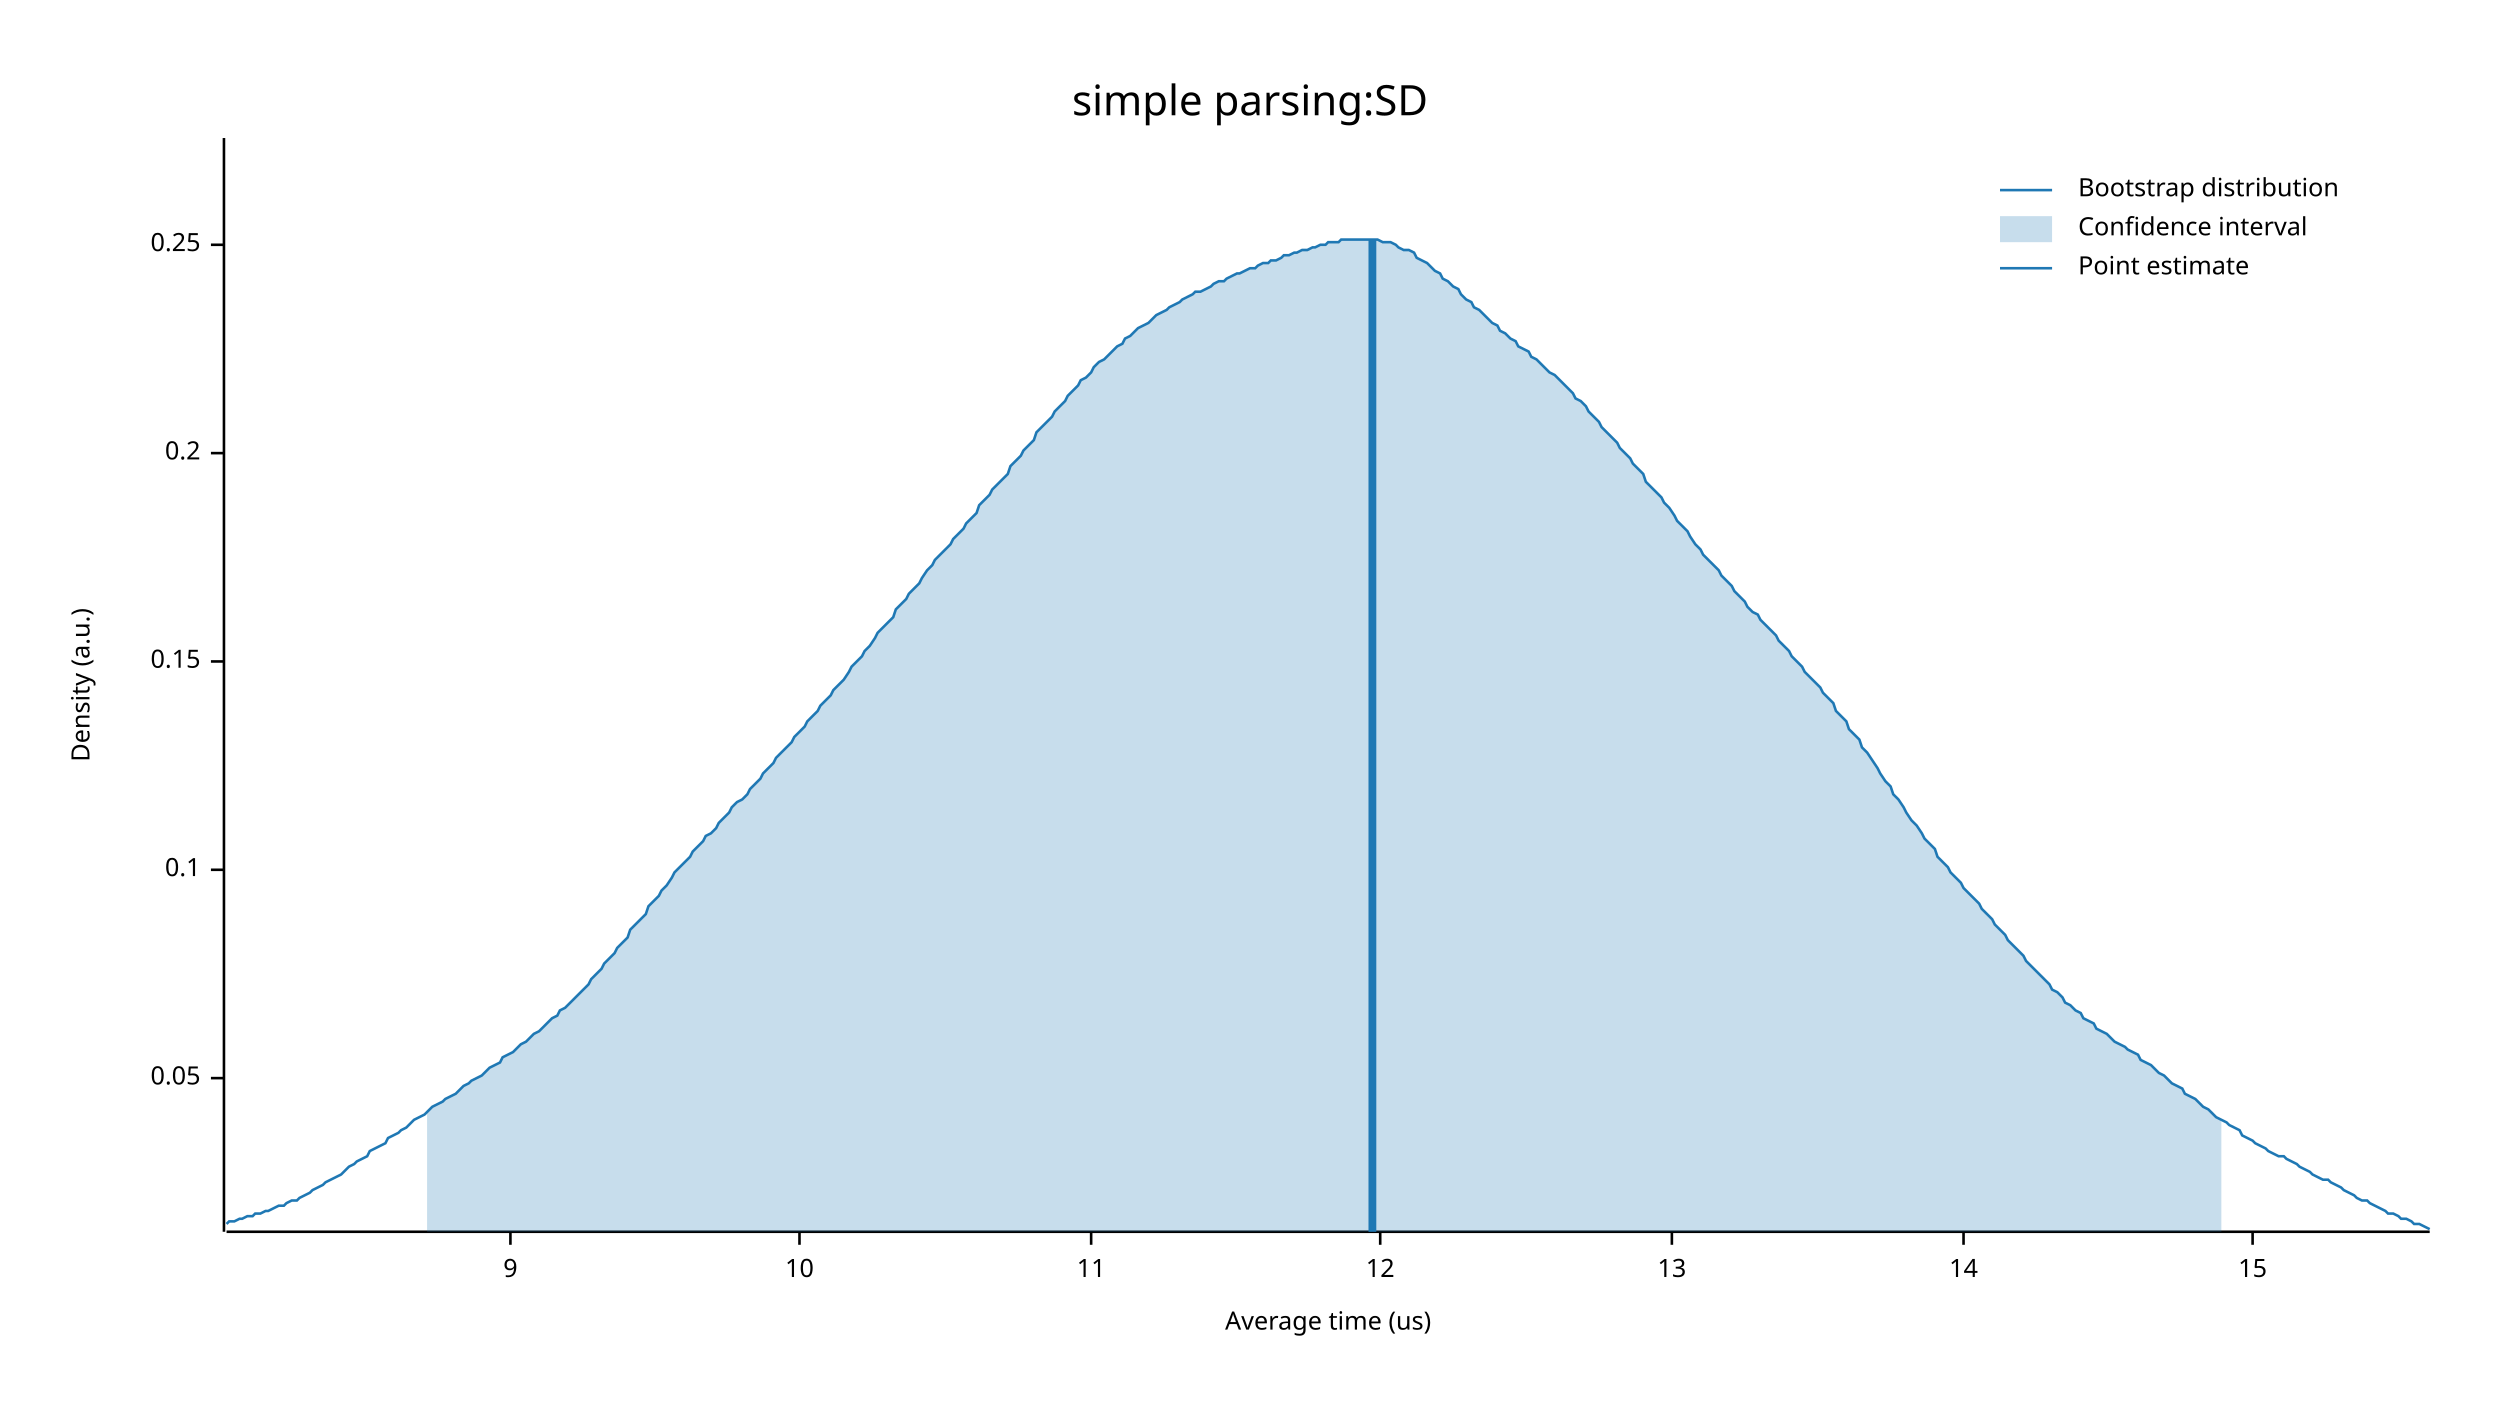
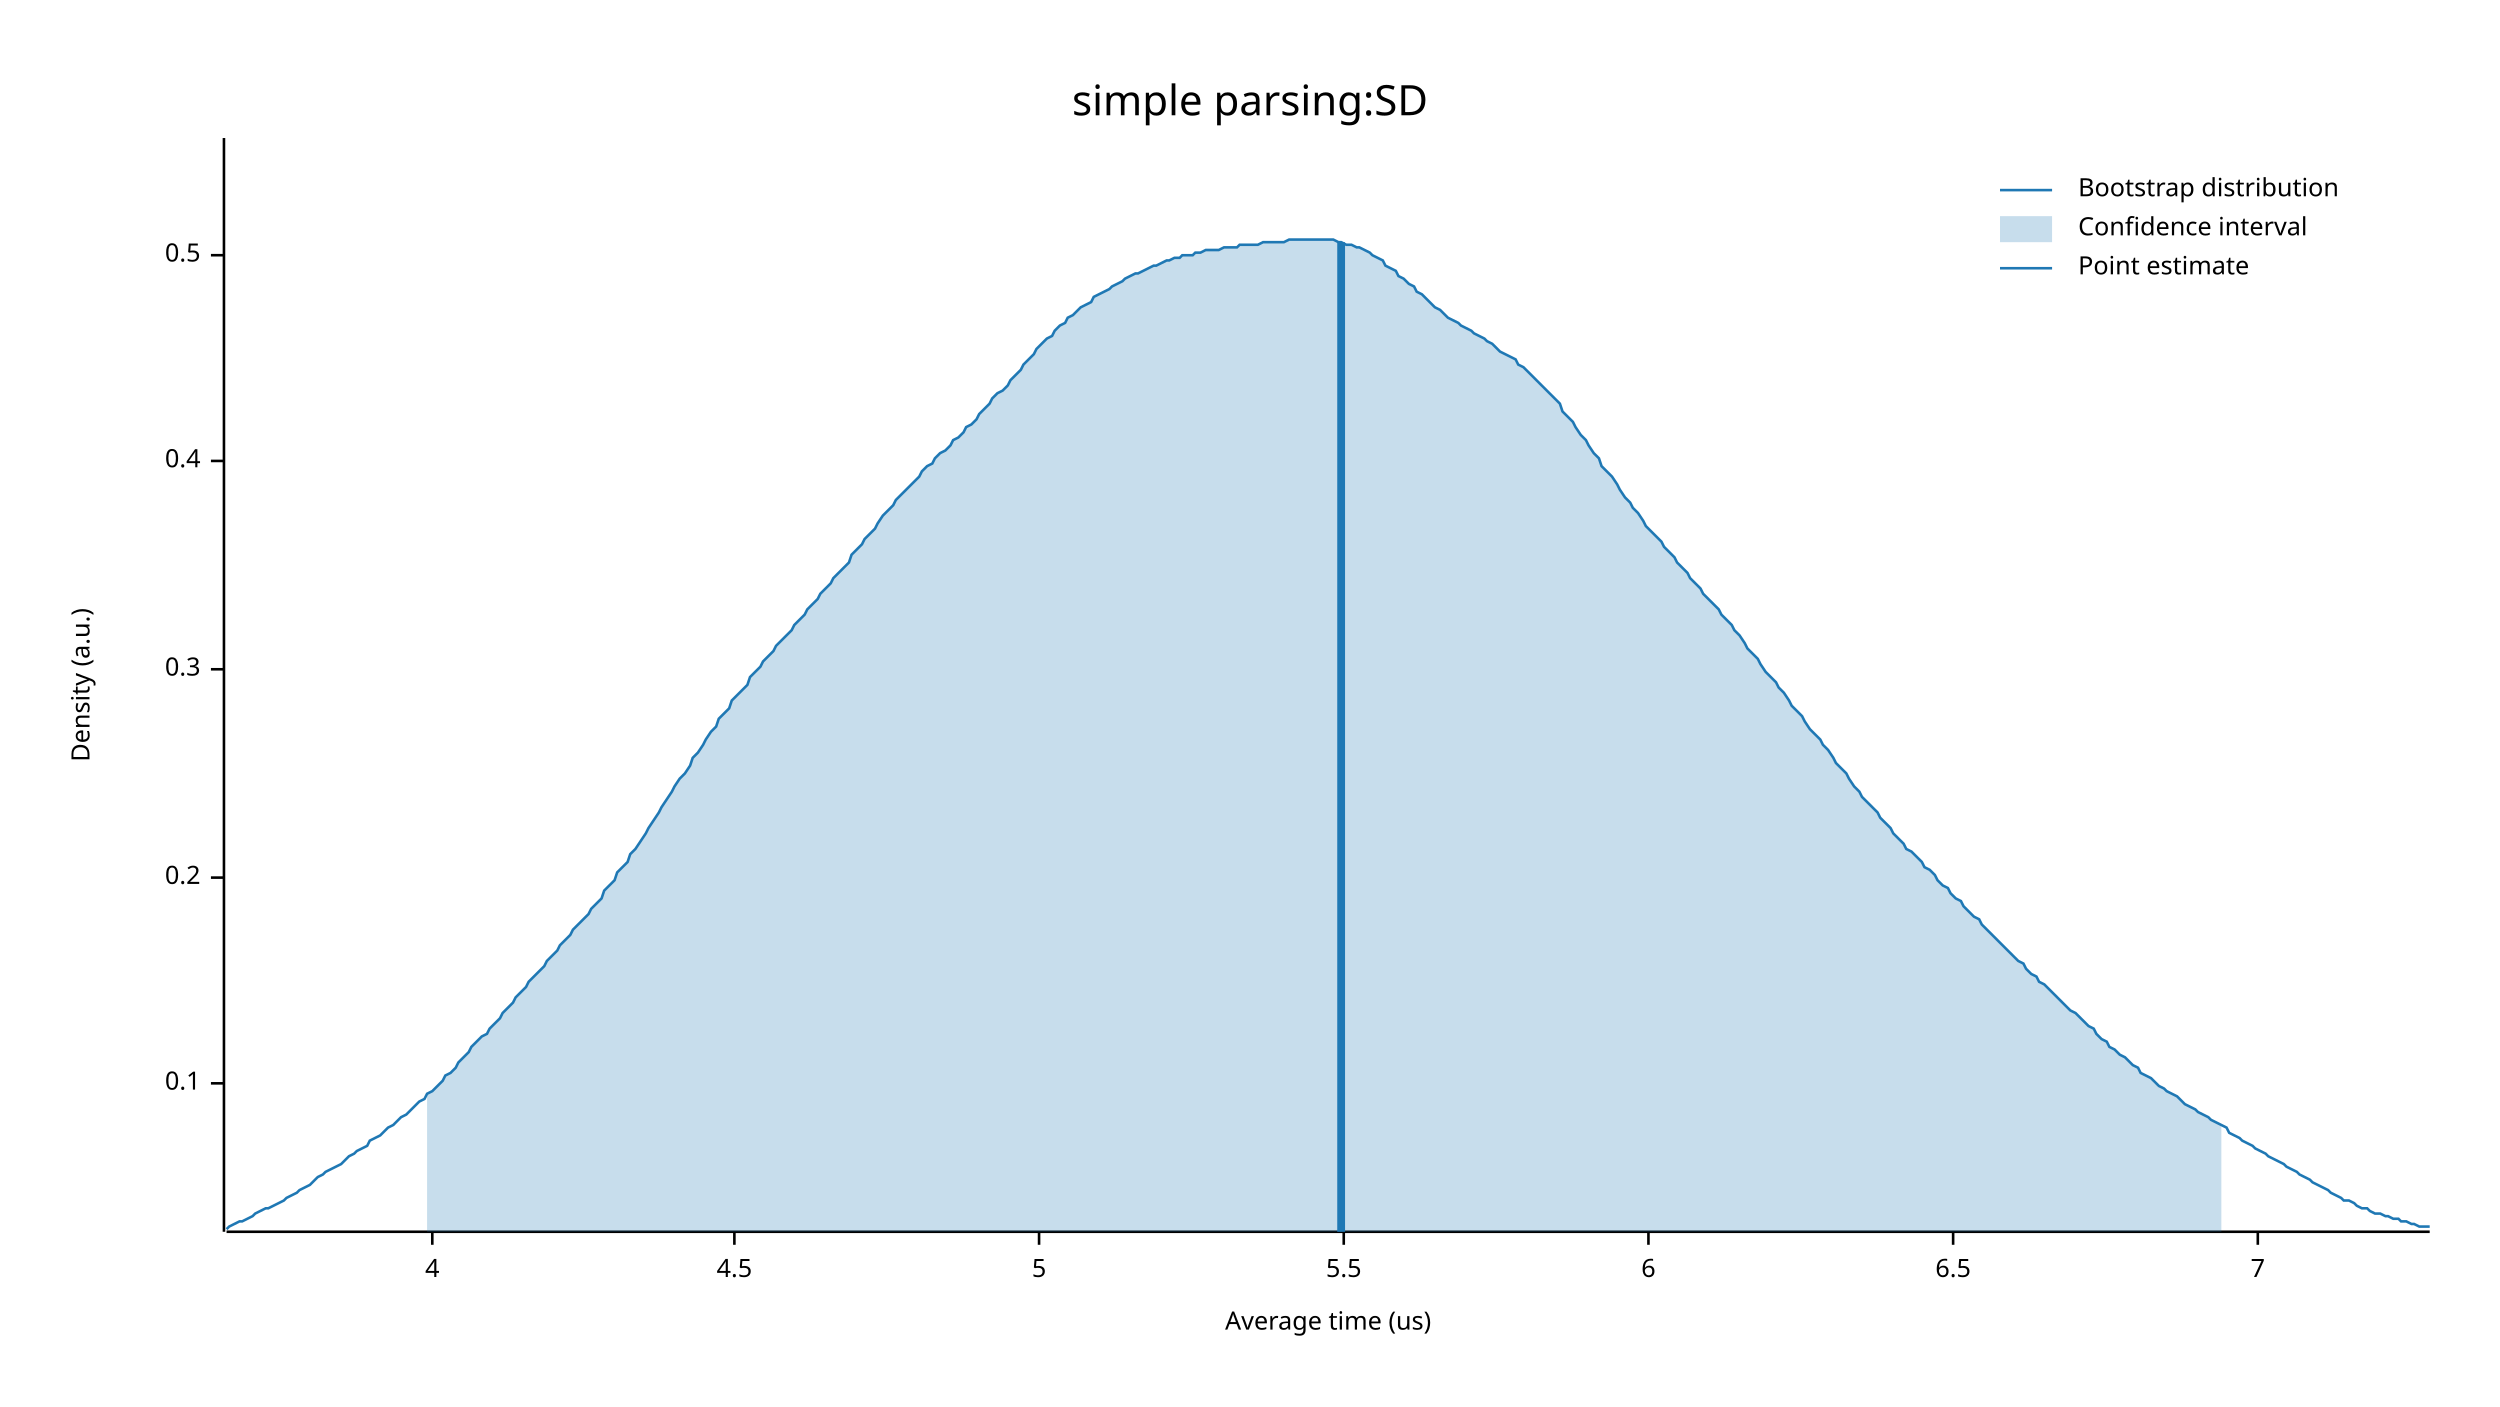
<svg xmlns="http://www.w3.org/2000/svg" width="960" height="540">
  <text x="480" y="32" dy="0.76em" text-anchor="middle" font-family="sans-serif" font-size="16.129" opacity="1" fill="#000000">
simple parsing:SD
</text>
  <text x="27" y="263" dy="0.76em" text-anchor="middle" font-family="sans-serif" font-size="9.677" opacity="1" fill="#000000" transform="rotate(270, 27, 263)">
Density (a.u.)
</text>
  <text x="510" y="513" dy="-0.5ex" text-anchor="middle" font-family="sans-serif" font-size="9.677" opacity="1" fill="#000000">
Average time (us)
</text>
  <polyline fill="none" opacity="1" stroke="#000000" stroke-width="1" points="86,53 86,473 " />
-   <text x="77" y="414" dy="0.5ex" text-anchor="end" font-family="sans-serif" font-size="9.677" opacity="1" fill="#000000">
- 0.05
- </text>
-   <polyline fill="none" opacity="1" stroke="#000000" stroke-width="1" points="81,414 86,414 " />
-   <text x="77" y="334" dy="0.5ex" text-anchor="end" font-family="sans-serif" font-size="9.677" opacity="1" fill="#000000">
+   <text x="77" y="416" dy="0.5ex" text-anchor="end" font-family="sans-serif" font-size="9.677" opacity="1" fill="#000000">
0.1
</text>
-   <polyline fill="none" opacity="1" stroke="#000000" stroke-width="1" points="81,334 86,334 " />
-   <text x="77" y="254" dy="0.5ex" text-anchor="end" font-family="sans-serif" font-size="9.677" opacity="1" fill="#000000">
- 0.15
- </text>
-   <polyline fill="none" opacity="1" stroke="#000000" stroke-width="1" points="81,254 86,254 " />
-   <text x="77" y="174" dy="0.5ex" text-anchor="end" font-family="sans-serif" font-size="9.677" opacity="1" fill="#000000">
+   <polyline fill="none" opacity="1" stroke="#000000" stroke-width="1" points="81,416 86,416 " />
+   <text x="77" y="337" dy="0.5ex" text-anchor="end" font-family="sans-serif" font-size="9.677" opacity="1" fill="#000000">
0.2
</text>
-   <polyline fill="none" opacity="1" stroke="#000000" stroke-width="1" points="81,174 86,174 " />
-   <text x="77" y="94" dy="0.5ex" text-anchor="end" font-family="sans-serif" font-size="9.677" opacity="1" fill="#000000">
- 0.25
+   <polyline fill="none" opacity="1" stroke="#000000" stroke-width="1" points="81,337 86,337 " />
+   <text x="77" y="257" dy="0.5ex" text-anchor="end" font-family="sans-serif" font-size="9.677" opacity="1" fill="#000000">
+ 0.3
</text>
-   <polyline fill="none" opacity="1" stroke="#000000" stroke-width="1" points="81,94 86,94 " />
+   <polyline fill="none" opacity="1" stroke="#000000" stroke-width="1" points="81,257 86,257 " />
+   <text x="77" y="177" dy="0.5ex" text-anchor="end" font-family="sans-serif" font-size="9.677" opacity="1" fill="#000000">
+ 0.4
+ </text>
+   <polyline fill="none" opacity="1" stroke="#000000" stroke-width="1" points="81,177 86,177 " />
+   <text x="77" y="98" dy="0.5ex" text-anchor="end" font-family="sans-serif" font-size="9.677" opacity="1" fill="#000000">
+ 0.5
+ </text>
+   <polyline fill="none" opacity="1" stroke="#000000" stroke-width="1" points="81,98 86,98 " />
  <polyline fill="none" opacity="1" stroke="#000000" stroke-width="1" points="87,473 933,473 " />
-   <text x="196" y="483" dy="0.76em" text-anchor="middle" font-family="sans-serif" font-size="9.677" opacity="1" fill="#000000">
- 9
+   <text x="166" y="483" dy="0.76em" text-anchor="middle" font-family="sans-serif" font-size="9.677" opacity="1" fill="#000000">
+ 4
</text>
-   <polyline fill="none" opacity="1" stroke="#000000" stroke-width="1" points="196,473 196,478 " />
-   <text x="307" y="483" dy="0.76em" text-anchor="middle" font-family="sans-serif" font-size="9.677" opacity="1" fill="#000000">
- 10
+   <polyline fill="none" opacity="1" stroke="#000000" stroke-width="1" points="166,473 166,478 " />
+   <text x="282" y="483" dy="0.76em" text-anchor="middle" font-family="sans-serif" font-size="9.677" opacity="1" fill="#000000">
+ 4.5
</text>
-   <polyline fill="none" opacity="1" stroke="#000000" stroke-width="1" points="307,473 307,478 " />
-   <text x="419" y="483" dy="0.76em" text-anchor="middle" font-family="sans-serif" font-size="9.677" opacity="1" fill="#000000">
- 11
+   <polyline fill="none" opacity="1" stroke="#000000" stroke-width="1" points="282,473 282,478 " />
+   <text x="399" y="483" dy="0.76em" text-anchor="middle" font-family="sans-serif" font-size="9.677" opacity="1" fill="#000000">
+ 5
</text>
-   <polyline fill="none" opacity="1" stroke="#000000" stroke-width="1" points="419,473 419,478 " />
-   <text x="530" y="483" dy="0.76em" text-anchor="middle" font-family="sans-serif" font-size="9.677" opacity="1" fill="#000000">
- 12
+   <polyline fill="none" opacity="1" stroke="#000000" stroke-width="1" points="399,473 399,478 " />
+   <text x="516" y="483" dy="0.76em" text-anchor="middle" font-family="sans-serif" font-size="9.677" opacity="1" fill="#000000">
+ 5.5
</text>
-   <polyline fill="none" opacity="1" stroke="#000000" stroke-width="1" points="530,473 530,478 " />
-   <text x="642" y="483" dy="0.76em" text-anchor="middle" font-family="sans-serif" font-size="9.677" opacity="1" fill="#000000">
- 13
+   <polyline fill="none" opacity="1" stroke="#000000" stroke-width="1" points="516,473 516,478 " />
+   <text x="633" y="483" dy="0.76em" text-anchor="middle" font-family="sans-serif" font-size="9.677" opacity="1" fill="#000000">
+ 6
</text>
-   <polyline fill="none" opacity="1" stroke="#000000" stroke-width="1" points="642,473 642,478 " />
-   <text x="754" y="483" dy="0.76em" text-anchor="middle" font-family="sans-serif" font-size="9.677" opacity="1" fill="#000000">
- 14
+   <polyline fill="none" opacity="1" stroke="#000000" stroke-width="1" points="633,473 633,478 " />
+   <text x="750" y="483" dy="0.76em" text-anchor="middle" font-family="sans-serif" font-size="9.677" opacity="1" fill="#000000">
+ 6.5
</text>
-   <polyline fill="none" opacity="1" stroke="#000000" stroke-width="1" points="754,473 754,478 " />
-   <text x="865" y="483" dy="0.76em" text-anchor="middle" font-family="sans-serif" font-size="9.677" opacity="1" fill="#000000">
- 15
+   <polyline fill="none" opacity="1" stroke="#000000" stroke-width="1" points="750,473 750,478 " />
+   <text x="867" y="483" dy="0.76em" text-anchor="middle" font-family="sans-serif" font-size="9.677" opacity="1" fill="#000000">
+ 7
</text>
-   <polyline fill="none" opacity="1" stroke="#000000" stroke-width="1" points="865,473 865,478 " />
-   <polyline fill="none" opacity="1" stroke="#1F78B4" stroke-width="1" points="87,470 88,469 90,469 92,468 93,468 95,467 97,467 98,466 100,466 102,465 103,465 105,464 107,463 109,463 110,462 112,461 114,461 115,460 117,459 119,458 120,457 122,456 124,455 125,454 127,453 129,452 131,451 132,450 134,448 136,447 137,446 139,445 141,444 142,442 144,441 146,440 148,439 149,437 151,436 153,435 154,434 156,433 158,431 159,430 161,429 163,428 164,427 166,425 168,424 170,423 171,422 173,421 175,420 176,419 178,417 180,416 181,415 183,414 185,413 187,411 188,410 190,409 192,408 193,406 195,405 197,404 198,403 200,401 202,400 203,399 205,397 207,396 209,394 210,393 212,391 214,390 215,388 217,387 219,385 220,384 222,382 224,380 226,378 227,376 229,374 231,372 232,370 234,368 236,366 237,364 239,362 241,360 242,357 244,355 246,353 248,351 249,348 251,346 253,344 254,342 256,340 258,337 259,335 261,333 263,331 265,329 266,327 268,325 270,323 271,321 273,320 275,318 276,316 278,314 280,312 281,310 283,308 285,307 287,305 288,303 290,301 292,299 293,297 295,295 297,293 298,291 300,289 302,287 304,285 305,283 307,281 309,279 310,277 312,275 314,273 315,271 317,269 319,267 320,265 322,263 324,261 326,258 327,256 329,254 331,252 332,250 334,248 336,245 337,243 339,241 341,239 343,237 344,234 346,232 348,230 349,228 351,226 353,224 354,222 356,219 358,217 359,215 361,213 363,211 365,209 366,207 368,205 370,203 371,201 373,199 375,197 376,194 378,192 380,190 381,188 383,186 385,184 387,182 388,179 390,177 392,175 393,173 395,171 397,169 398,166 400,164 402,162 404,160 405,158 407,156 409,154 410,152 412,150 414,148 415,146 417,145 419,143 420,141 422,139 424,138 426,136 427,135 429,133 431,132 432,130 434,129 436,127 437,126 439,125 441,124 443,122 444,121 446,120 448,119 449,118 451,117 453,116 454,115 456,114 458,113 459,112 461,112 463,111 465,110 466,109 468,108 470,108 471,107 473,106 475,105 476,105 478,104 480,103 482,103 483,102 485,101 487,101 488,100 490,100 492,99 493,98 495,98 497,97 498,97 500,96 502,96 504,95 505,95 507,94 509,94 510,93 512,93 514,93 515,92 517,92 519,92 521,92 522,92 524,92 526,92 527,92 529,92 531,93 532,93 534,93 536,94 537,95 539,96 541,96 543,97 544,99 546,100 548,101 549,102 551,104 553,105 554,107 556,108 558,110 560,111 561,113 563,115 565,116 566,118 568,119 570,121 571,122 573,124 575,125 576,127 578,128 580,130 582,131 583,133 585,134 587,135 588,137 590,138 592,140 593,141 595,143 597,144 599,146 600,147 602,149 604,151 605,153 607,154 609,156 610,158 612,160 614,162 615,164 617,166 619,168 621,170 622,172 624,174 626,176 627,178 629,180 631,182 632,185 634,187 636,189 638,191 639,193 641,195 643,198 644,200 646,202 648,204 649,206 651,209 653,211 654,213 656,215 658,217 660,219 661,221 663,223 665,225 666,227 668,229 670,231 671,233 673,235 675,236 676,238 678,240 680,242 682,244 683,246 685,248 687,250 688,252 690,254 692,256 693,258 695,260 697,262 699,264 700,266 702,268 704,270 705,273 707,275 709,277 710,280 712,282 714,284 715,287 717,289 719,292 721,295 722,297 724,300 726,302 727,305 729,307 731,310 732,312 734,315 736,317 738,320 739,322 741,324 743,326 744,329 746,331 748,333 749,335 751,337 753,339 754,341 756,343 758,345 760,347 761,349 763,351 765,353 766,355 768,357 770,359 771,361 773,363 775,365 777,367 778,369 780,371 782,373 783,374 785,376 787,378 788,380 790,381 792,383 793,385 795,386 797,388 799,389 800,391 802,392 804,393 805,395 807,396 809,397 810,398 812,400 814,401 816,402 817,403 819,404 821,405 822,407 824,408 826,409 827,410 829,412 831,413 832,414 834,416 836,417 838,418 839,420 841,421 843,422 844,423 846,425 848,426 849,427 851,429 853,430 855,431 856,432 858,433 860,434 861,436 863,437 865,438 866,439 868,440 870,441 871,442 873,443 875,444 877,444 878,445 880,446 882,447 883,448 885,449 887,450 888,451 890,452 892,453 894,453 895,454 897,455 899,456 900,457 902,458 904,459 905,460 907,461 909,461 910,462 912,463 914,464 916,465 917,466 919,466 921,467 922,468 924,468 926,469 927,470 929,470 931,471 933,472 " />
-   <polygon opacity="0.25" fill="#1F78B4" points="164,427 166,425 168,424 170,423 171,422 173,421 175,420 176,419 178,417 180,416 181,415 183,414 185,413 187,411 188,410 190,409 192,408 193,406 195,405 197,404 198,403 200,401 202,400 203,399 205,397 207,396 209,394 210,393 212,391 214,390 215,388 217,387 219,385 220,384 222,382 224,380 226,378 227,376 229,374 231,372 232,370 234,368 236,366 237,364 239,362 241,360 242,357 244,355 246,353 248,351 249,348 251,346 253,344 254,342 256,340 258,337 259,335 261,333 263,331 265,329 266,327 268,325 270,323 271,321 273,320 275,318 276,316 278,314 280,312 281,310 283,308 285,307 287,305 288,303 290,301 292,299 293,297 295,295 297,293 298,291 300,289 302,287 304,285 305,283 307,281 309,279 310,277 312,275 314,273 315,271 317,269 319,267 320,265 322,263 324,261 326,258 327,256 329,254 331,252 332,250 334,248 336,245 337,243 339,241 341,239 343,237 344,234 346,232 348,230 349,228 351,226 353,224 354,222 356,219 358,217 359,215 361,213 363,211 365,209 366,207 368,205 370,203 371,201 373,199 375,197 376,194 378,192 380,190 381,188 383,186 385,184 387,182 388,179 390,177 392,175 393,173 395,171 397,169 398,166 400,164 402,162 404,160 405,158 407,156 409,154 410,152 412,150 414,148 415,146 417,145 419,143 420,141 422,139 424,138 426,136 427,135 429,133 431,132 432,130 434,129 436,127 437,126 439,125 441,124 443,122 444,121 446,120 448,119 449,118 451,117 453,116 454,115 456,114 458,113 459,112 461,112 463,111 465,110 466,109 468,108 470,108 471,107 473,106 475,105 476,105 478,104 480,103 482,103 483,102 485,101 487,101 488,100 490,100 492,99 493,98 495,98 497,97 498,97 500,96 502,96 504,95 505,95 507,94 509,94 510,93 512,93 514,93 515,92 517,92 519,92 521,92 522,92 524,92 526,92 527,92 529,92 531,93 532,93 534,93 536,94 537,95 539,96 541,96 543,97 544,99 546,100 548,101 549,102 551,104 553,105 554,107 556,108 558,110 560,111 561,113 563,115 565,116 566,118 568,119 570,121 571,122 573,124 575,125 576,127 578,128 580,130 582,131 583,133 585,134 587,135 588,137 590,138 592,140 593,141 595,143 597,144 599,146 600,147 602,149 604,151 605,153 607,154 609,156 610,158 612,160 614,162 615,164 617,166 619,168 621,170 622,172 624,174 626,176 627,178 629,180 631,182 632,185 634,187 636,189 638,191 639,193 641,195 643,198 644,200 646,202 648,204 649,206 651,209 653,211 654,213 656,215 658,217 660,219 661,221 663,223 665,225 666,227 668,229 670,231 671,233 673,235 675,236 676,238 678,240 680,242 682,244 683,246 685,248 687,250 688,252 690,254 692,256 693,258 695,260 697,262 699,264 700,266 702,268 704,270 705,273 707,275 709,277 710,280 712,282 714,284 715,287 717,289 719,292 721,295 722,297 724,300 726,302 727,305 729,307 731,310 732,312 734,315 736,317 738,320 739,322 741,324 743,326 744,329 746,331 748,333 749,335 751,337 753,339 754,341 756,343 758,345 760,347 761,349 763,351 765,353 766,355 768,357 770,359 771,361 773,363 775,365 777,367 778,369 780,371 782,373 783,374 785,376 787,378 788,380 790,381 792,383 793,385 795,386 797,388 799,389 800,391 802,392 804,393 805,395 807,396 809,397 810,398 812,400 814,401 816,402 817,403 819,404 821,405 822,407 824,408 826,409 827,410 829,412 831,413 832,414 834,416 836,417 838,418 839,420 841,421 843,422 844,423 846,425 848,426 849,427 851,429 853,430 853,473 164,473 " />
-   <polyline fill="none" opacity="1" stroke="#1F78B4" stroke-width="3" points="527,473 527,92 " />
+   <polyline fill="none" opacity="1" stroke="#000000" stroke-width="1" points="867,473 867,478 " />
+   <polyline fill="none" opacity="1" stroke="#1F78B4" stroke-width="1" points="87,472 88,471 90,470 92,469 93,469 95,468 97,467 98,466 100,465 102,464 103,464 105,463 107,462 109,461 110,460 112,459 114,458 115,457 117,456 119,455 120,454 122,452 124,451 125,450 127,449 129,448 131,447 132,446 134,444 136,443 137,442 139,441 141,440 142,438 144,437 146,436 148,434 149,433 151,432 153,430 154,429 156,428 158,426 159,425 161,423 163,422 164,420 166,419 168,417 170,415 171,413 173,412 175,410 176,408 178,406 180,404 181,402 183,400 185,398 187,397 188,395 190,393 192,391 193,389 195,387 197,385 198,383 200,381 202,379 203,377 205,375 207,373 209,371 210,369 212,367 214,365 215,363 217,361 219,359 220,357 222,355 224,353 226,351 227,349 229,347 231,345 232,342 234,340 236,338 237,335 239,333 241,331 242,328 244,326 246,323 248,320 249,318 251,315 253,312 254,310 256,307 258,304 259,302 261,299 263,297 265,294 266,291 268,289 270,286 271,284 273,281 275,279 276,276 278,274 280,272 281,269 283,267 285,265 287,263 288,260 290,258 292,256 293,254 295,252 297,250 298,248 300,246 302,244 304,242 305,240 307,238 309,236 310,234 312,232 314,230 315,228 317,226 319,224 320,222 322,220 324,218 326,216 327,213 329,211 331,209 332,207 334,205 336,203 337,201 339,198 341,196 343,194 344,192 346,190 348,188 349,187 351,185 353,183 354,181 356,179 358,178 359,176 361,174 363,173 365,171 366,169 368,168 370,166 371,164 373,163 375,161 376,159 378,157 380,155 381,153 383,151 385,150 387,148 388,146 390,144 392,142 393,140 395,138 397,136 398,134 400,132 402,130 404,129 405,127 407,125 409,124 410,122 412,121 414,119 415,118 417,117 419,116 420,114 422,113 424,112 426,111 427,110 429,109 431,108 432,107 434,106 436,105 437,105 439,104 441,103 443,102 444,102 446,101 448,100 449,100 451,99 453,99 454,98 456,98 458,98 459,97 461,97 463,96 465,96 466,96 468,96 470,95 471,95 473,95 475,95 476,94 478,94 480,94 482,94 483,94 485,93 487,93 488,93 490,93 492,93 493,93 495,92 497,92 498,92 500,92 502,92 504,92 505,92 507,92 509,92 510,92 512,92 514,93 515,93 517,94 519,94 521,95 522,95 524,96 526,97 527,98 529,99 531,100 532,102 534,103 536,104 537,106 539,107 541,109 543,110 544,112 546,113 548,115 549,116 551,118 553,119 554,120 556,122 558,123 560,124 561,125 563,126 565,127 566,128 568,129 570,130 571,131 573,132 575,134 576,135 578,136 580,137 582,138 583,140 585,141 587,143 588,144 590,146 592,148 593,149 595,151 597,153 599,155 600,158 602,160 604,162 605,164 607,167 609,169 610,171 612,174 614,176 615,179 617,181 619,183 621,186 622,188 624,191 626,193 627,195 629,197 631,200 632,202 634,204 636,206 638,208 639,210 641,212 643,214 644,216 646,218 648,220 649,222 651,224 653,226 654,228 656,230 658,232 660,234 661,236 663,238 665,240 666,242 668,244 670,247 671,249 673,251 675,253 676,255 678,258 680,260 682,262 683,264 685,266 687,269 688,271 690,273 692,275 693,277 695,280 697,282 699,284 700,286 702,288 704,291 705,293 707,295 709,297 710,299 712,302 714,304 715,306 717,308 719,310 721,312 722,314 724,316 726,318 727,320 729,322 731,324 732,326 734,327 736,329 738,331 739,333 741,334 743,336 744,338 746,340 748,341 749,343 751,345 753,346 754,348 756,350 758,352 760,353 761,355 763,357 765,359 766,360 768,362 770,364 771,365 773,367 775,369 777,370 778,372 780,374 782,375 783,377 785,378 787,380 788,381 790,383 792,385 793,386 795,388 797,389 799,391 800,392 802,394 804,395 805,397 807,399 809,400 810,402 812,403 814,405 816,406 817,407 819,409 821,410 822,412 824,413 826,414 827,415 829,417 831,418 832,419 834,420 836,421 838,423 839,424 841,425 843,426 844,427 846,428 848,429 849,430 851,431 853,432 855,433 856,435 858,436 860,437 861,438 863,439 865,440 866,441 868,442 870,443 871,444 873,445 875,446 877,447 878,448 880,449 882,450 883,451 885,452 887,453 888,454 890,455 892,456 894,457 895,458 897,459 899,460 900,461 902,461 904,462 905,463 907,464 909,464 910,465 912,466 914,466 916,467 917,467 919,468 921,468 922,469 924,469 926,470 927,470 929,471 931,471 933,471 " />
+   <polygon opacity="0.25" fill="#1F78B4" points="164,420 166,419 168,417 170,415 171,413 173,412 175,410 176,408 178,406 180,404 181,402 183,400 185,398 187,397 188,395 190,393 192,391 193,389 195,387 197,385 198,383 200,381 202,379 203,377 205,375 207,373 209,371 210,369 212,367 214,365 215,363 217,361 219,359 220,357 222,355 224,353 226,351 227,349 229,347 231,345 232,342 234,340 236,338 237,335 239,333 241,331 242,328 244,326 246,323 248,320 249,318 251,315 253,312 254,310 256,307 258,304 259,302 261,299 263,297 265,294 266,291 268,289 270,286 271,284 273,281 275,279 276,276 278,274 280,272 281,269 283,267 285,265 287,263 288,260 290,258 292,256 293,254 295,252 297,250 298,248 300,246 302,244 304,242 305,240 307,238 309,236 310,234 312,232 314,230 315,228 317,226 319,224 320,222 322,220 324,218 326,216 327,213 329,211 331,209 332,207 334,205 336,203 337,201 339,198 341,196 343,194 344,192 346,190 348,188 349,187 351,185 353,183 354,181 356,179 358,178 359,176 361,174 363,173 365,171 366,169 368,168 370,166 371,164 373,163 375,161 376,159 378,157 380,155 381,153 383,151 385,150 387,148 388,146 390,144 392,142 393,140 395,138 397,136 398,134 400,132 402,130 404,129 405,127 407,125 409,124 410,122 412,121 414,119 415,118 417,117 419,116 420,114 422,113 424,112 426,111 427,110 429,109 431,108 432,107 434,106 436,105 437,105 439,104 441,103 443,102 444,102 446,101 448,100 449,100 451,99 453,99 454,98 456,98 458,98 459,97 461,97 463,96 465,96 466,96 468,96 470,95 471,95 473,95 475,95 476,94 478,94 480,94 482,94 483,94 485,93 487,93 488,93 490,93 492,93 493,93 495,92 497,92 498,92 500,92 502,92 504,92 505,92 507,92 509,92 510,92 512,92 514,93 515,93 517,94 519,94 521,95 522,95 524,96 526,97 527,98 529,99 531,100 532,102 534,103 536,104 537,106 539,107 541,109 543,110 544,112 546,113 548,115 549,116 551,118 553,119 554,120 556,122 558,123 560,124 561,125 563,126 565,127 566,128 568,129 570,130 571,131 573,132 575,134 576,135 578,136 580,137 582,138 583,140 585,141 587,143 588,144 590,146 592,148 593,149 595,151 597,153 599,155 600,158 602,160 604,162 605,164 607,167 609,169 610,171 612,174 614,176 615,179 617,181 619,183 621,186 622,188 624,191 626,193 627,195 629,197 631,200 632,202 634,204 636,206 638,208 639,210 641,212 643,214 644,216 646,218 648,220 649,222 651,224 653,226 654,228 656,230 658,232 660,234 661,236 663,238 665,240 666,242 668,244 670,247 671,249 673,251 675,253 676,255 678,258 680,260 682,262 683,264 685,266 687,269 688,271 690,273 692,275 693,277 695,280 697,282 699,284 700,286 702,288 704,291 705,293 707,295 709,297 710,299 712,302 714,304 715,306 717,308 719,310 721,312 722,314 724,316 726,318 727,320 729,322 731,324 732,326 734,327 736,329 738,331 739,333 741,334 743,336 744,338 746,340 748,341 749,343 751,345 753,346 754,348 756,350 758,352 760,353 761,355 763,357 765,359 766,360 768,362 770,364 771,365 773,367 775,369 777,370 778,372 780,374 782,375 783,377 785,378 787,380 788,381 790,383 792,385 793,386 795,388 797,389 799,391 800,392 802,394 804,395 805,397 807,399 809,400 810,402 812,403 814,405 816,406 817,407 819,409 821,410 822,412 824,413 826,414 827,415 829,417 831,418 832,419 834,420 836,421 838,423 839,424 841,425 843,426 844,427 846,428 848,429 849,430 851,431 853,432 853,473 164,473 " />
+   <polyline fill="none" opacity="1" stroke="#1F78B4" stroke-width="3" points="515,473 515,93 " />
  <text x="798" y="68" dy="0.76em" text-anchor="start" font-family="sans-serif" font-size="9.677" opacity="1" fill="#000000">
Bootstrap distribution
</text>
  <text x="798" y="83" dy="0.76em" text-anchor="start" font-family="sans-serif" font-size="9.677" opacity="1" fill="#000000">
Confidence interval
</text>
  <text x="798" y="98" dy="0.76em" text-anchor="start" font-family="sans-serif" font-size="9.677" opacity="1" fill="#000000">
Point estimate
</text>
  <polyline fill="none" opacity="1" stroke="#1F78B4" stroke-width="1" points="768,73 788,73 " />
  <rect x="768" y="83" width="20" height="10" opacity="0.25" fill="#1F78B4" stroke="none" />
  <polyline fill="none" opacity="1" stroke="#1F78B4" stroke-width="1" points="768,103 788,103 " />
</svg>
